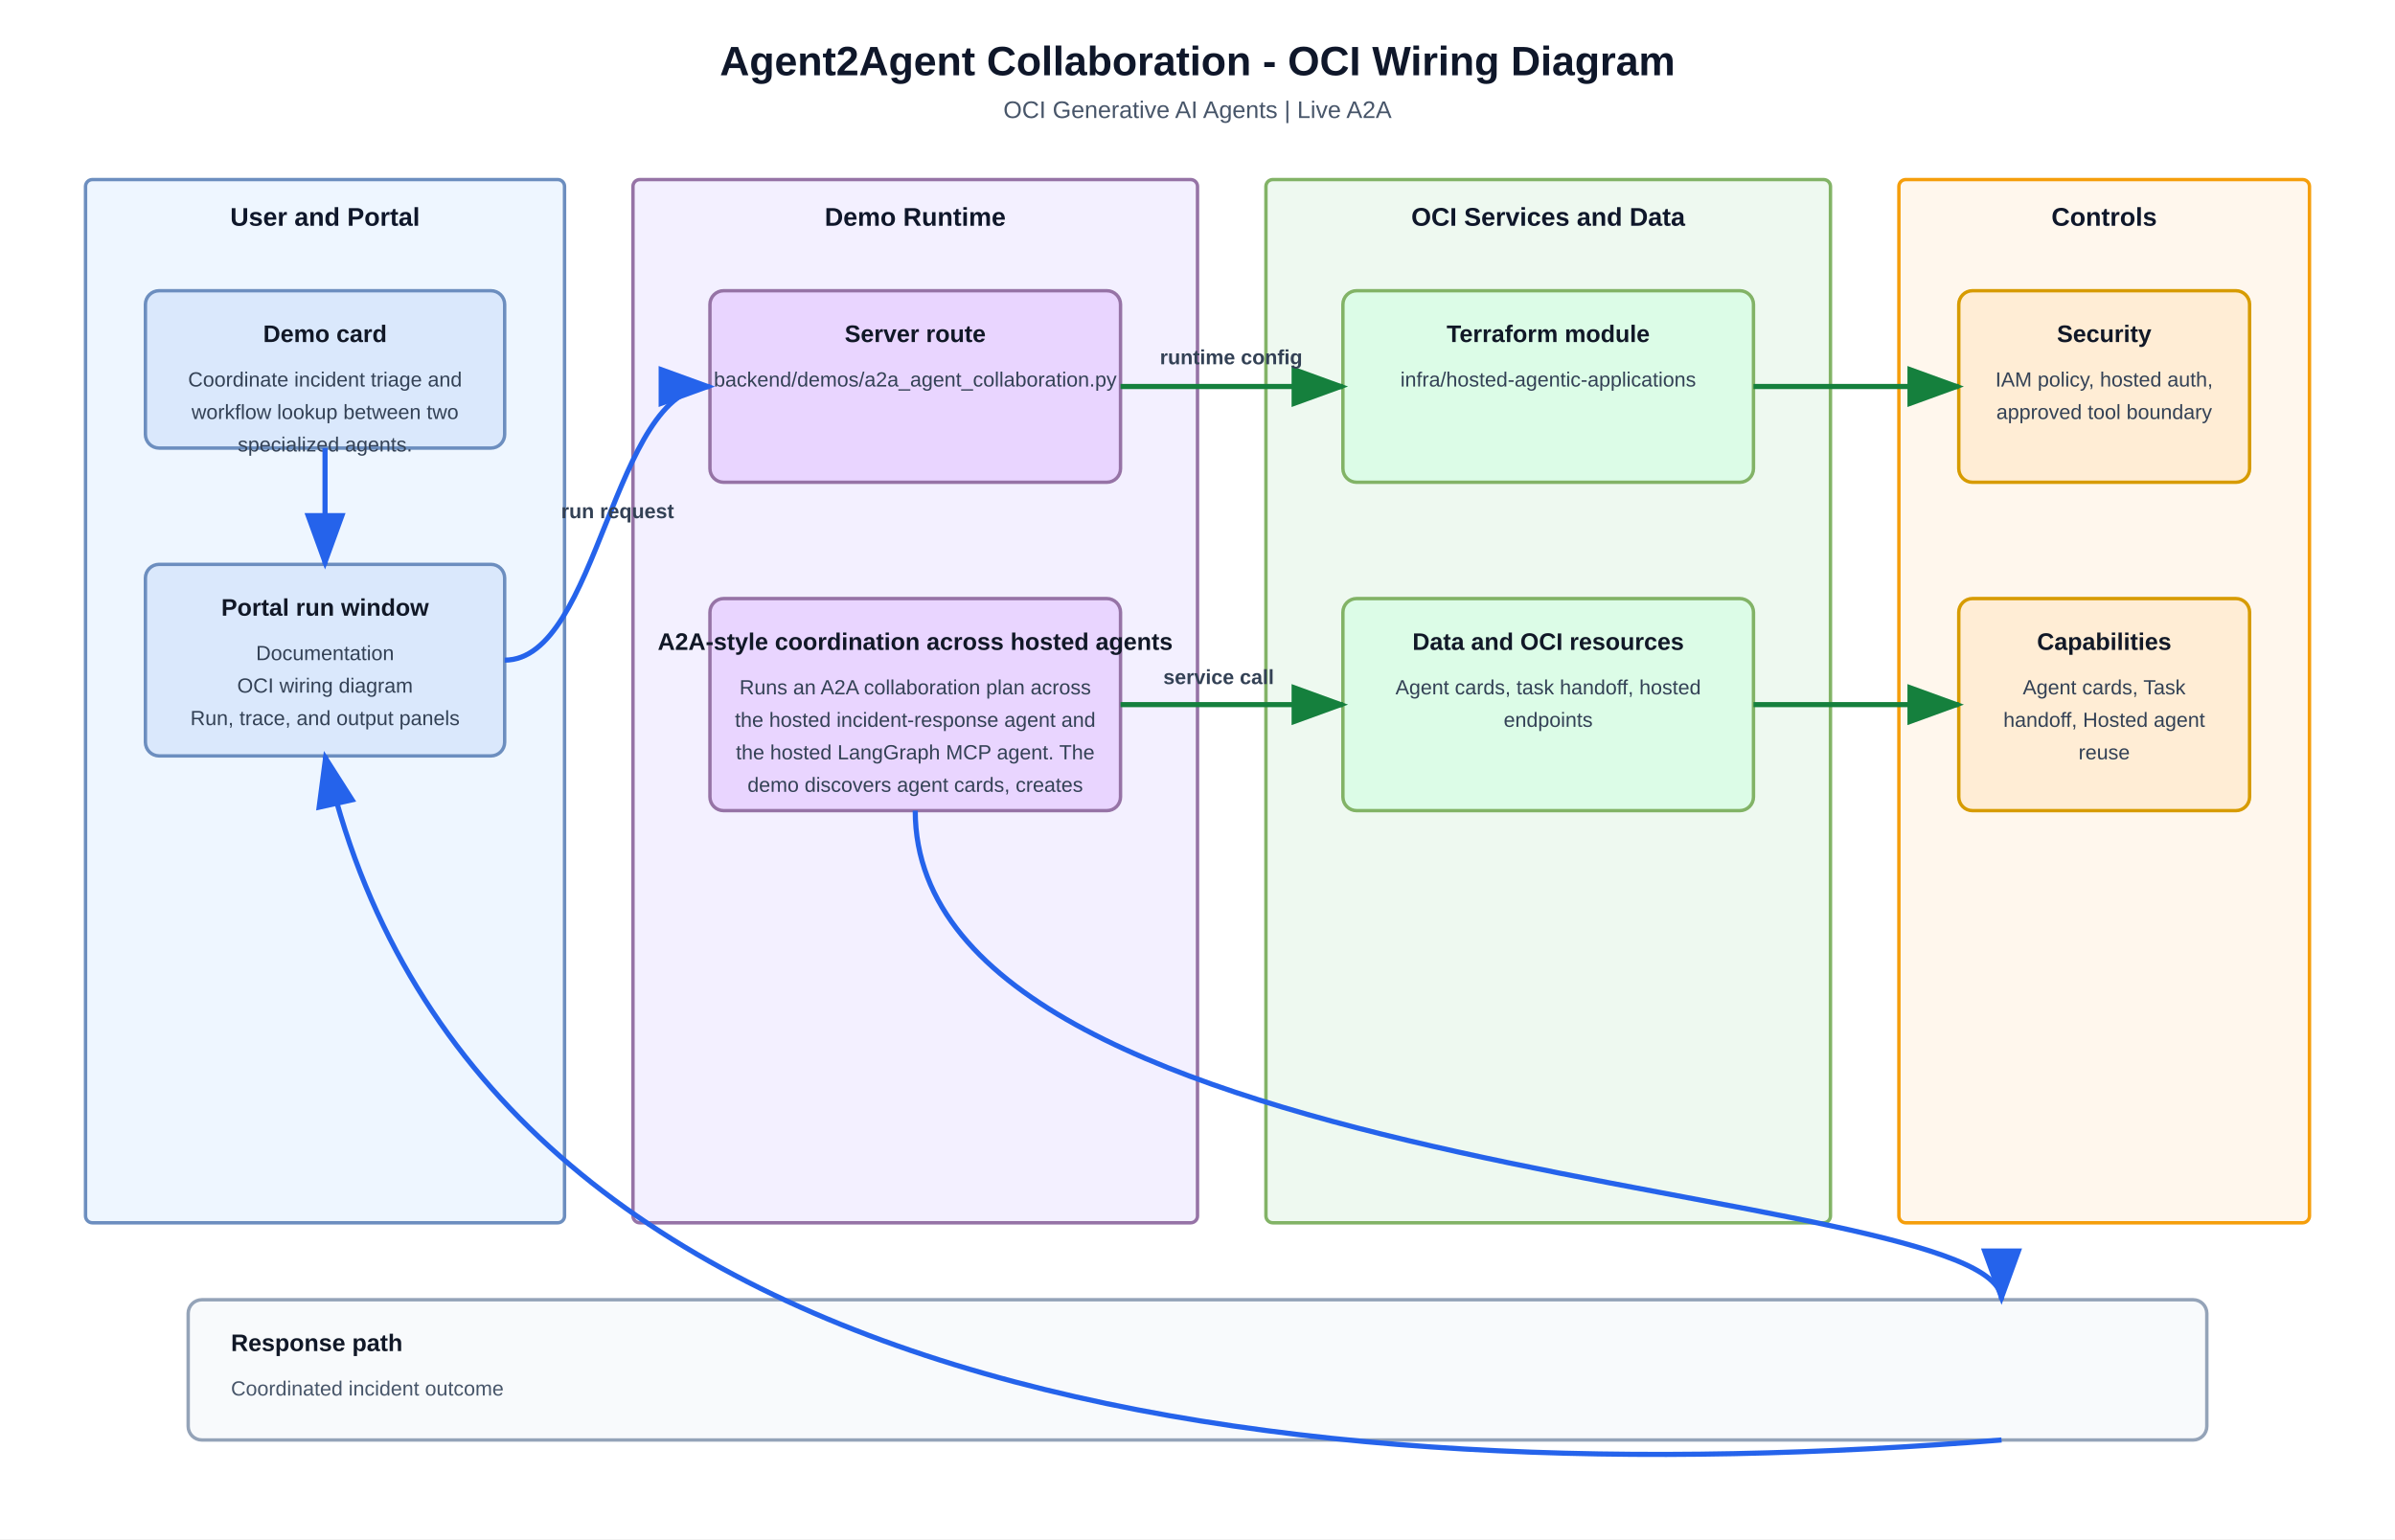
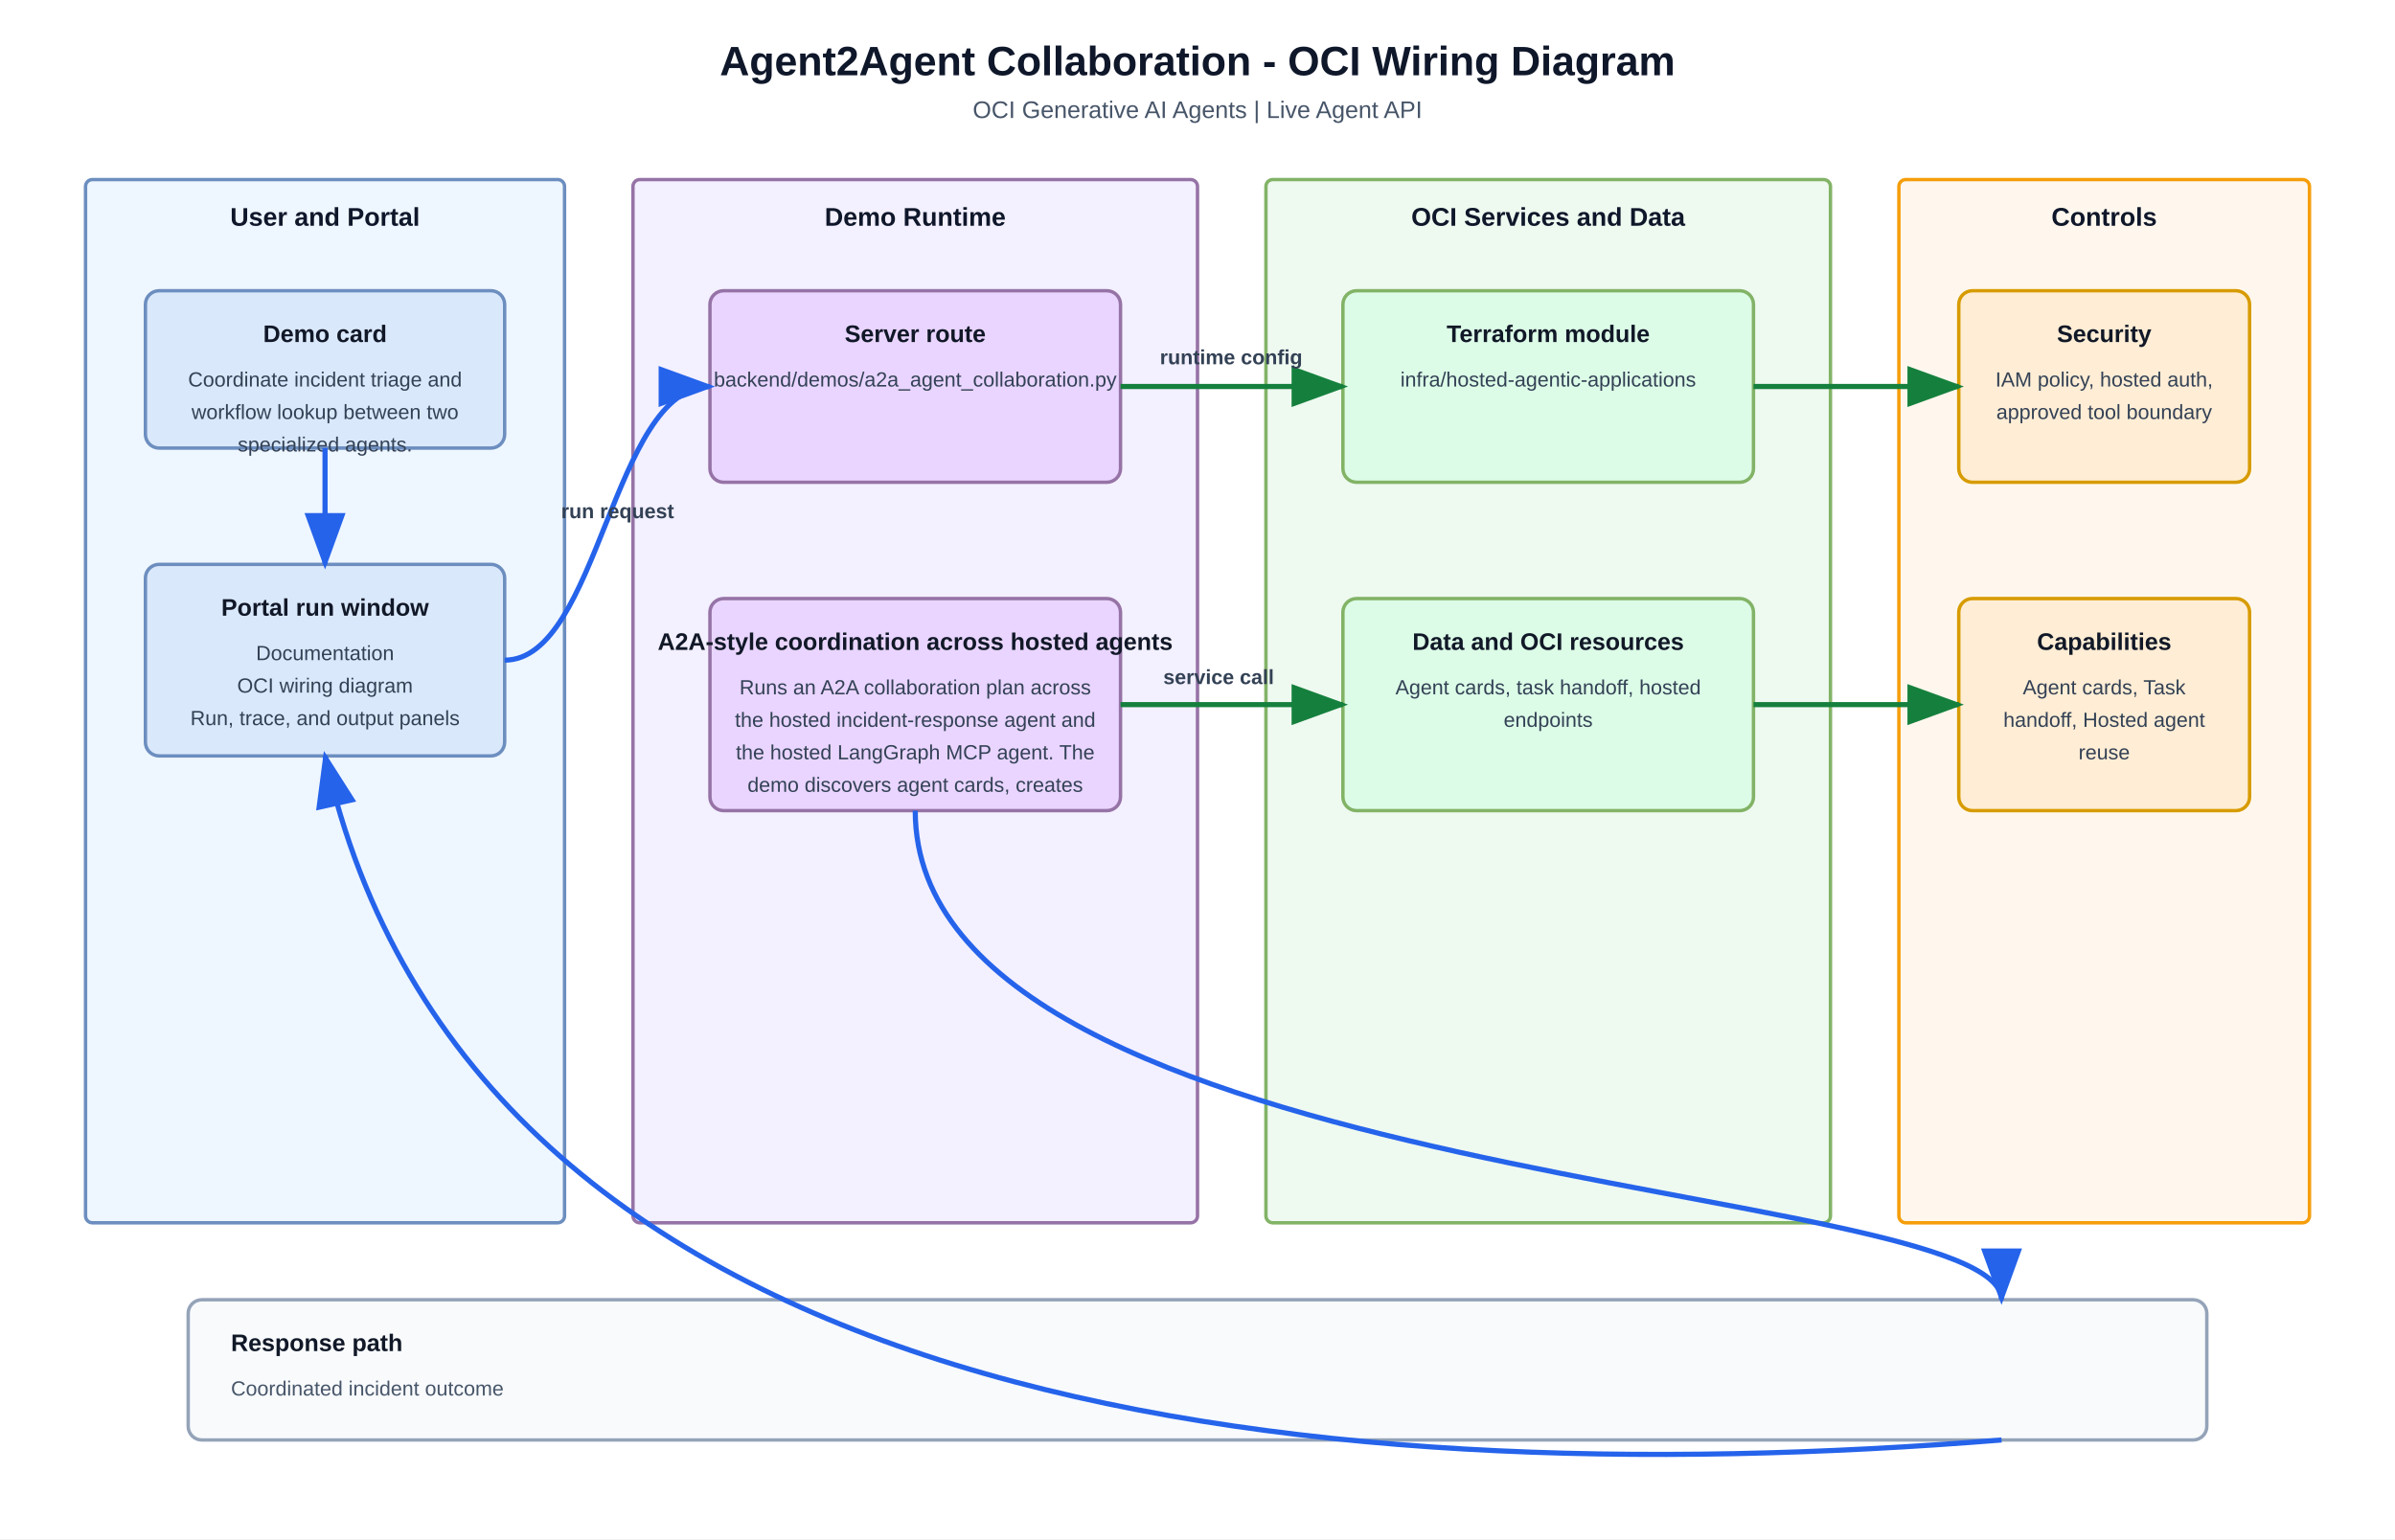
<svg xmlns="http://www.w3.org/2000/svg" width="1400" height="900" viewBox="0 0 1400 900" role="img" aria-labelledby="title desc">
  <defs>
    <marker id="arrow-blue" markerWidth="11" markerHeight="8" refX="10" refY="4" orient="auto" markerUnits="strokeWidth">
      <path d="M 0 0 L 11 4 L 0 8 z" fill="#2563eb" />
    </marker>
    <marker id="arrow-green" markerWidth="11" markerHeight="8" refX="10" refY="4" orient="auto" markerUnits="strokeWidth">
      <path d="M 0 0 L 11 4 L 0 8 z" fill="#15803d" />
    </marker>
    <style>
      .page { fill: #ffffff; }
      .title { font: 700 24px Arial, sans-serif; fill: #0f172a; }
      .subtitle { font: 14px Arial, sans-serif; fill: #475569; }
      .lane-title { font: 700 15px Arial, sans-serif; fill: #0f172a; }
      .box-title { font: 700 14px Arial, sans-serif; fill: #111827; }
      .box-text { font: 12px Arial, sans-serif; fill: #334155; }
      .note-text { font: 12px Arial, sans-serif; fill: #475569; }
      .edge-label { font: 700 12px Arial, sans-serif; fill: #334155; }
      .lane { stroke-width: 2; rx: 4; ry: 4; }
      .lane-portal { fill: #eef6ff; stroke: #6c8ebf; }
      .lane-runtime { fill: #f3f0ff; stroke: #9673a6; }
      .lane-oci { fill: #eef9f0; stroke: #82b366; }
      .lane-controls { fill: #fff7ed; stroke: #f59e0b; }
      .box-outline { stroke-width: 2; rx: 8; ry: 8; }
      .box-blue { fill: #dae8fc; stroke: #6c8ebf; }
      .box-purple { fill: #e9d5ff; stroke: #9673a6; }
      .box-green { fill: #dcfce7; stroke: #82b366; }
      .box-orange { fill: #ffedd5; stroke: #d79b00; }
      .box-gray { fill: #f8fafc; stroke: #94a3b8; }
      .edge-blue { stroke: #2563eb; stroke-width: 3; fill: none; marker-end: url(#arrow-blue); }
      .edge-green { stroke: #15803d; stroke-width: 3; fill: none; marker-end: url(#arrow-green); }
    </style>
  </defs>
  <rect class="page" width="1400" height="900" />
  <text class="title" x="700" y="44" text-anchor="middle">Agent2Agent Collaboration - OCI Wiring Diagram</text>
-   <text class="subtitle" x="700" y="69" text-anchor="middle">OCI Generative AI Agents | Live A2A</text>
+   <text class="subtitle" x="700" y="69" text-anchor="middle">OCI Generative AI Agents | Live Agent API</text>
  <rect class="lane lane-portal" x="50" y="105" width="280" height="610" />
  <rect class="lane lane-runtime" x="370" y="105" width="330" height="610" />
  <rect class="lane lane-oci" x="740" y="105" width="330" height="610" />
  <rect class="lane lane-controls" x="1110" y="105" width="240" height="610" />
  <text class="lane-title" x="190" y="132" text-anchor="middle">User and Portal</text>
  <text class="lane-title" x="535" y="132" text-anchor="middle">Demo Runtime</text>
  <text class="lane-title" x="905" y="132" text-anchor="middle">OCI Services and Data</text>
  <text class="lane-title" x="1230" y="132" text-anchor="middle">Controls</text>
  <rect class="box-outline box-blue" x="85" y="170" width="210" height="92" />
  <text class="box-title" x="190" y="200" text-anchor="middle">Demo card</text>
  <text class="box-text" x="190" y="226" text-anchor="middle">Coordinate incident triage and</text>
  <text class="box-text" x="190" y="245" text-anchor="middle">workflow lookup between two</text>
  <text class="box-text" x="190" y="264" text-anchor="middle">specialized agents.</text>
  <rect class="box-outline box-blue" x="85" y="330" width="210" height="112" />
  <text class="box-title" x="190" y="360" text-anchor="middle">Portal run window</text>
  <text class="box-text" x="190" y="386" text-anchor="middle">Documentation</text>
  <text class="box-text" x="190" y="405" text-anchor="middle">OCI wiring diagram</text>
  <text class="box-text" x="190" y="424" text-anchor="middle">Run, trace, and output panels</text>
  <rect class="box-outline box-purple" x="415" y="170" width="240" height="112" />
  <text class="box-title" x="535" y="200" text-anchor="middle">Server route</text>
  <text class="box-text" x="535" y="226" text-anchor="middle">backend/demos/a2a_agent_collaboration.py</text>
  <rect class="box-outline box-purple" x="415" y="350" width="240" height="124" />
  <text class="box-title" x="535" y="380" text-anchor="middle">A2A-style coordination across hosted agents</text>
  <text class="box-text" x="535" y="406" text-anchor="middle">Runs an A2A collaboration plan across</text>
  <text class="box-text" x="535" y="425" text-anchor="middle">the hosted incident-response agent and</text>
  <text class="box-text" x="535" y="444" text-anchor="middle">the hosted LangGraph MCP agent. The</text>
  <text class="box-text" x="535" y="463" text-anchor="middle">demo discovers agent cards, creates</text>
  <rect class="box-outline box-green" x="785" y="170" width="240" height="112" />
  <text class="box-title" x="905" y="200" text-anchor="middle">Terraform module</text>
  <text class="box-text" x="905" y="226" text-anchor="middle">infra/hosted-agentic-applications</text>
  <rect class="box-outline box-green" x="785" y="350" width="240" height="124" />
  <text class="box-title" x="905" y="380" text-anchor="middle">Data and OCI resources</text>
  <text class="box-text" x="905" y="406" text-anchor="middle">Agent cards, task handoff, hosted</text>
  <text class="box-text" x="905" y="425" text-anchor="middle">endpoints</text>
  <rect class="box-outline box-orange" x="1145" y="170" width="170" height="112" />
  <text class="box-title" x="1230" y="200" text-anchor="middle">Security</text>
  <text class="box-text" x="1230" y="226" text-anchor="middle">IAM policy, hosted auth,</text>
  <text class="box-text" x="1230" y="245" text-anchor="middle">approved tool boundary</text>
  <rect class="box-outline box-orange" x="1145" y="350" width="170" height="124" />
  <text class="box-title" x="1230" y="380" text-anchor="middle">Capabilities</text>
  <text class="box-text" x="1230" y="406" text-anchor="middle">Agent cards, Task</text>
  <text class="box-text" x="1230" y="425" text-anchor="middle">handoff, Hosted agent</text>
  <text class="box-text" x="1230" y="444" text-anchor="middle">reuse</text>
  <rect class="box-outline box-gray" x="110" y="760" width="1180" height="82" />
  <text class="box-title" x="135" y="790">Response path</text>
  <text class="note-text" x="135" y="816" text-anchor="start">Coordinated incident outcome</text>
  <path class="edge-blue" d="M190 262 L190 330" />
  <path class="edge-blue" d="M295 386 C350 386 358 226 415 226" />
  <text class="edge-label" x="328" y="303">run request</text>
  <path class="edge-green" d="M655 226 C710 226 728 226 785 226" />
  <text class="edge-label" x="678" y="213">runtime config</text>
  <path class="edge-green" d="M655 412 C710 412 728 412 785 412" />
  <text class="edge-label" x="680" y="400">service call</text>
  <path class="edge-green" d="M1025 412 C1080 412 1092 412 1145 412" />
  <path class="edge-green" d="M1025 226 C1080 226 1092 226 1145 226" />
  <path class="edge-blue" d="M535 474 C535 695 1170 690 1170 760" />
  <path class="edge-blue" d="M1170 842 C760 875 275 825 190 442" />
</svg>
